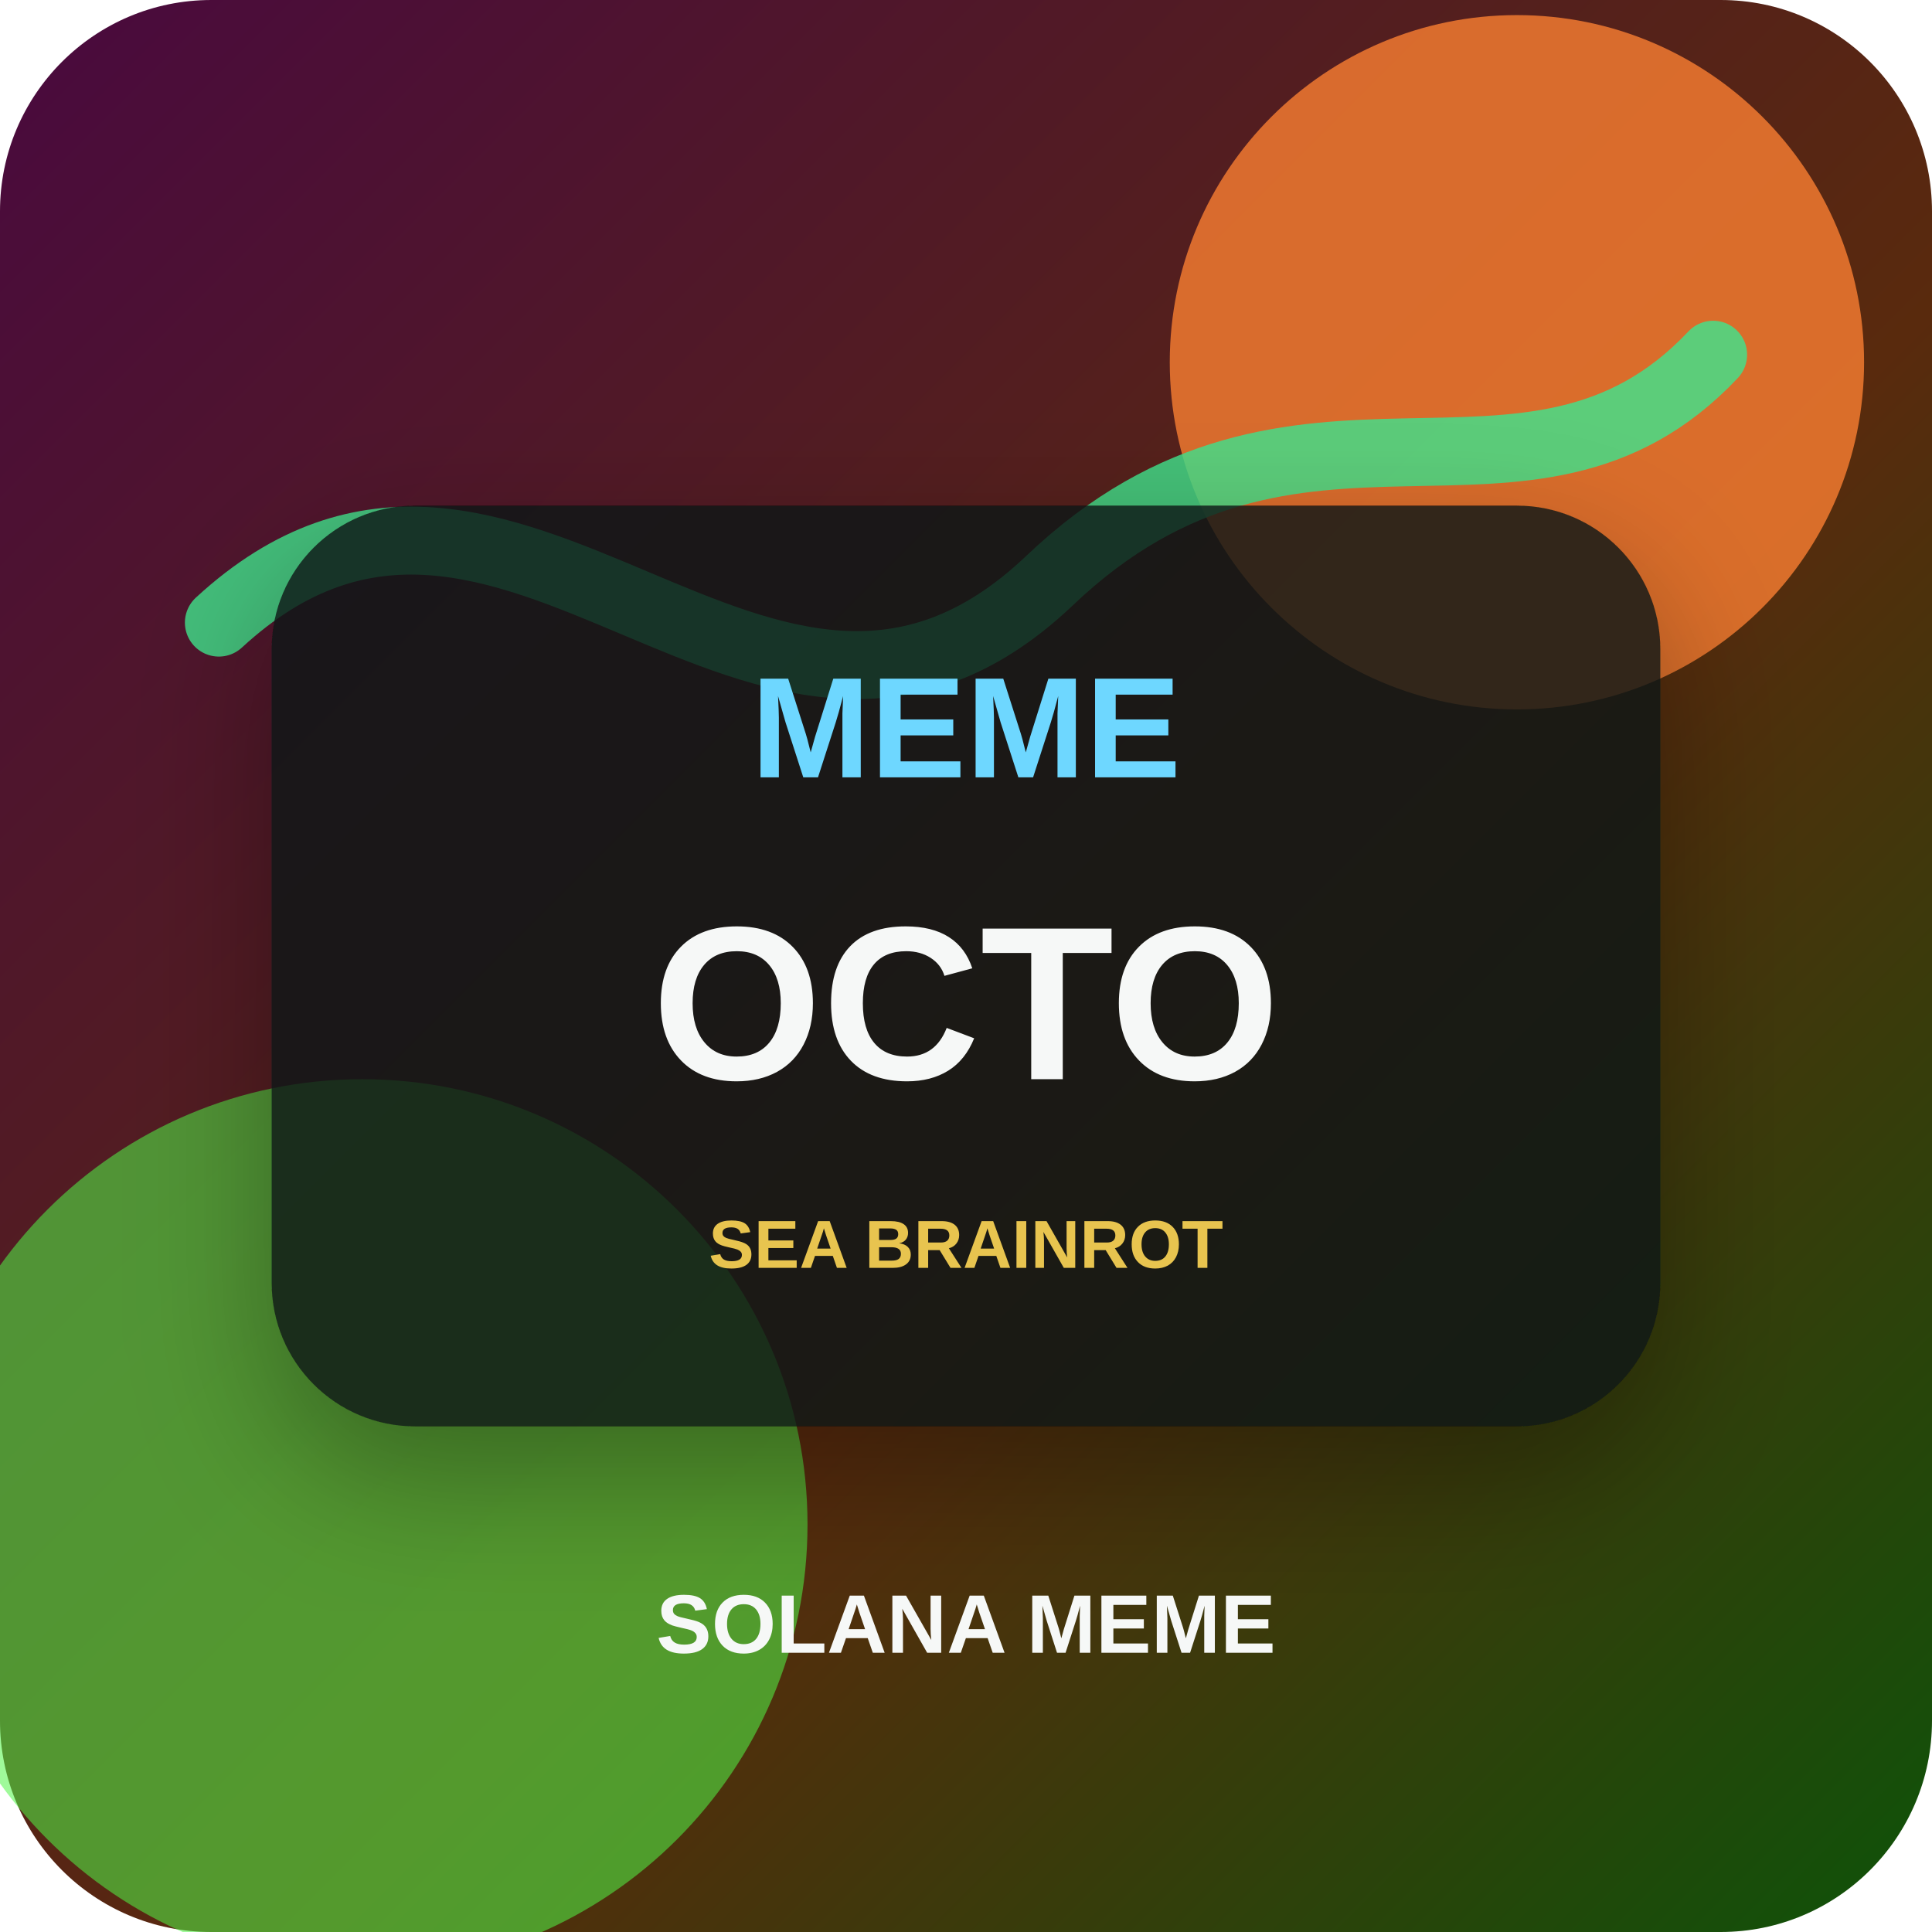
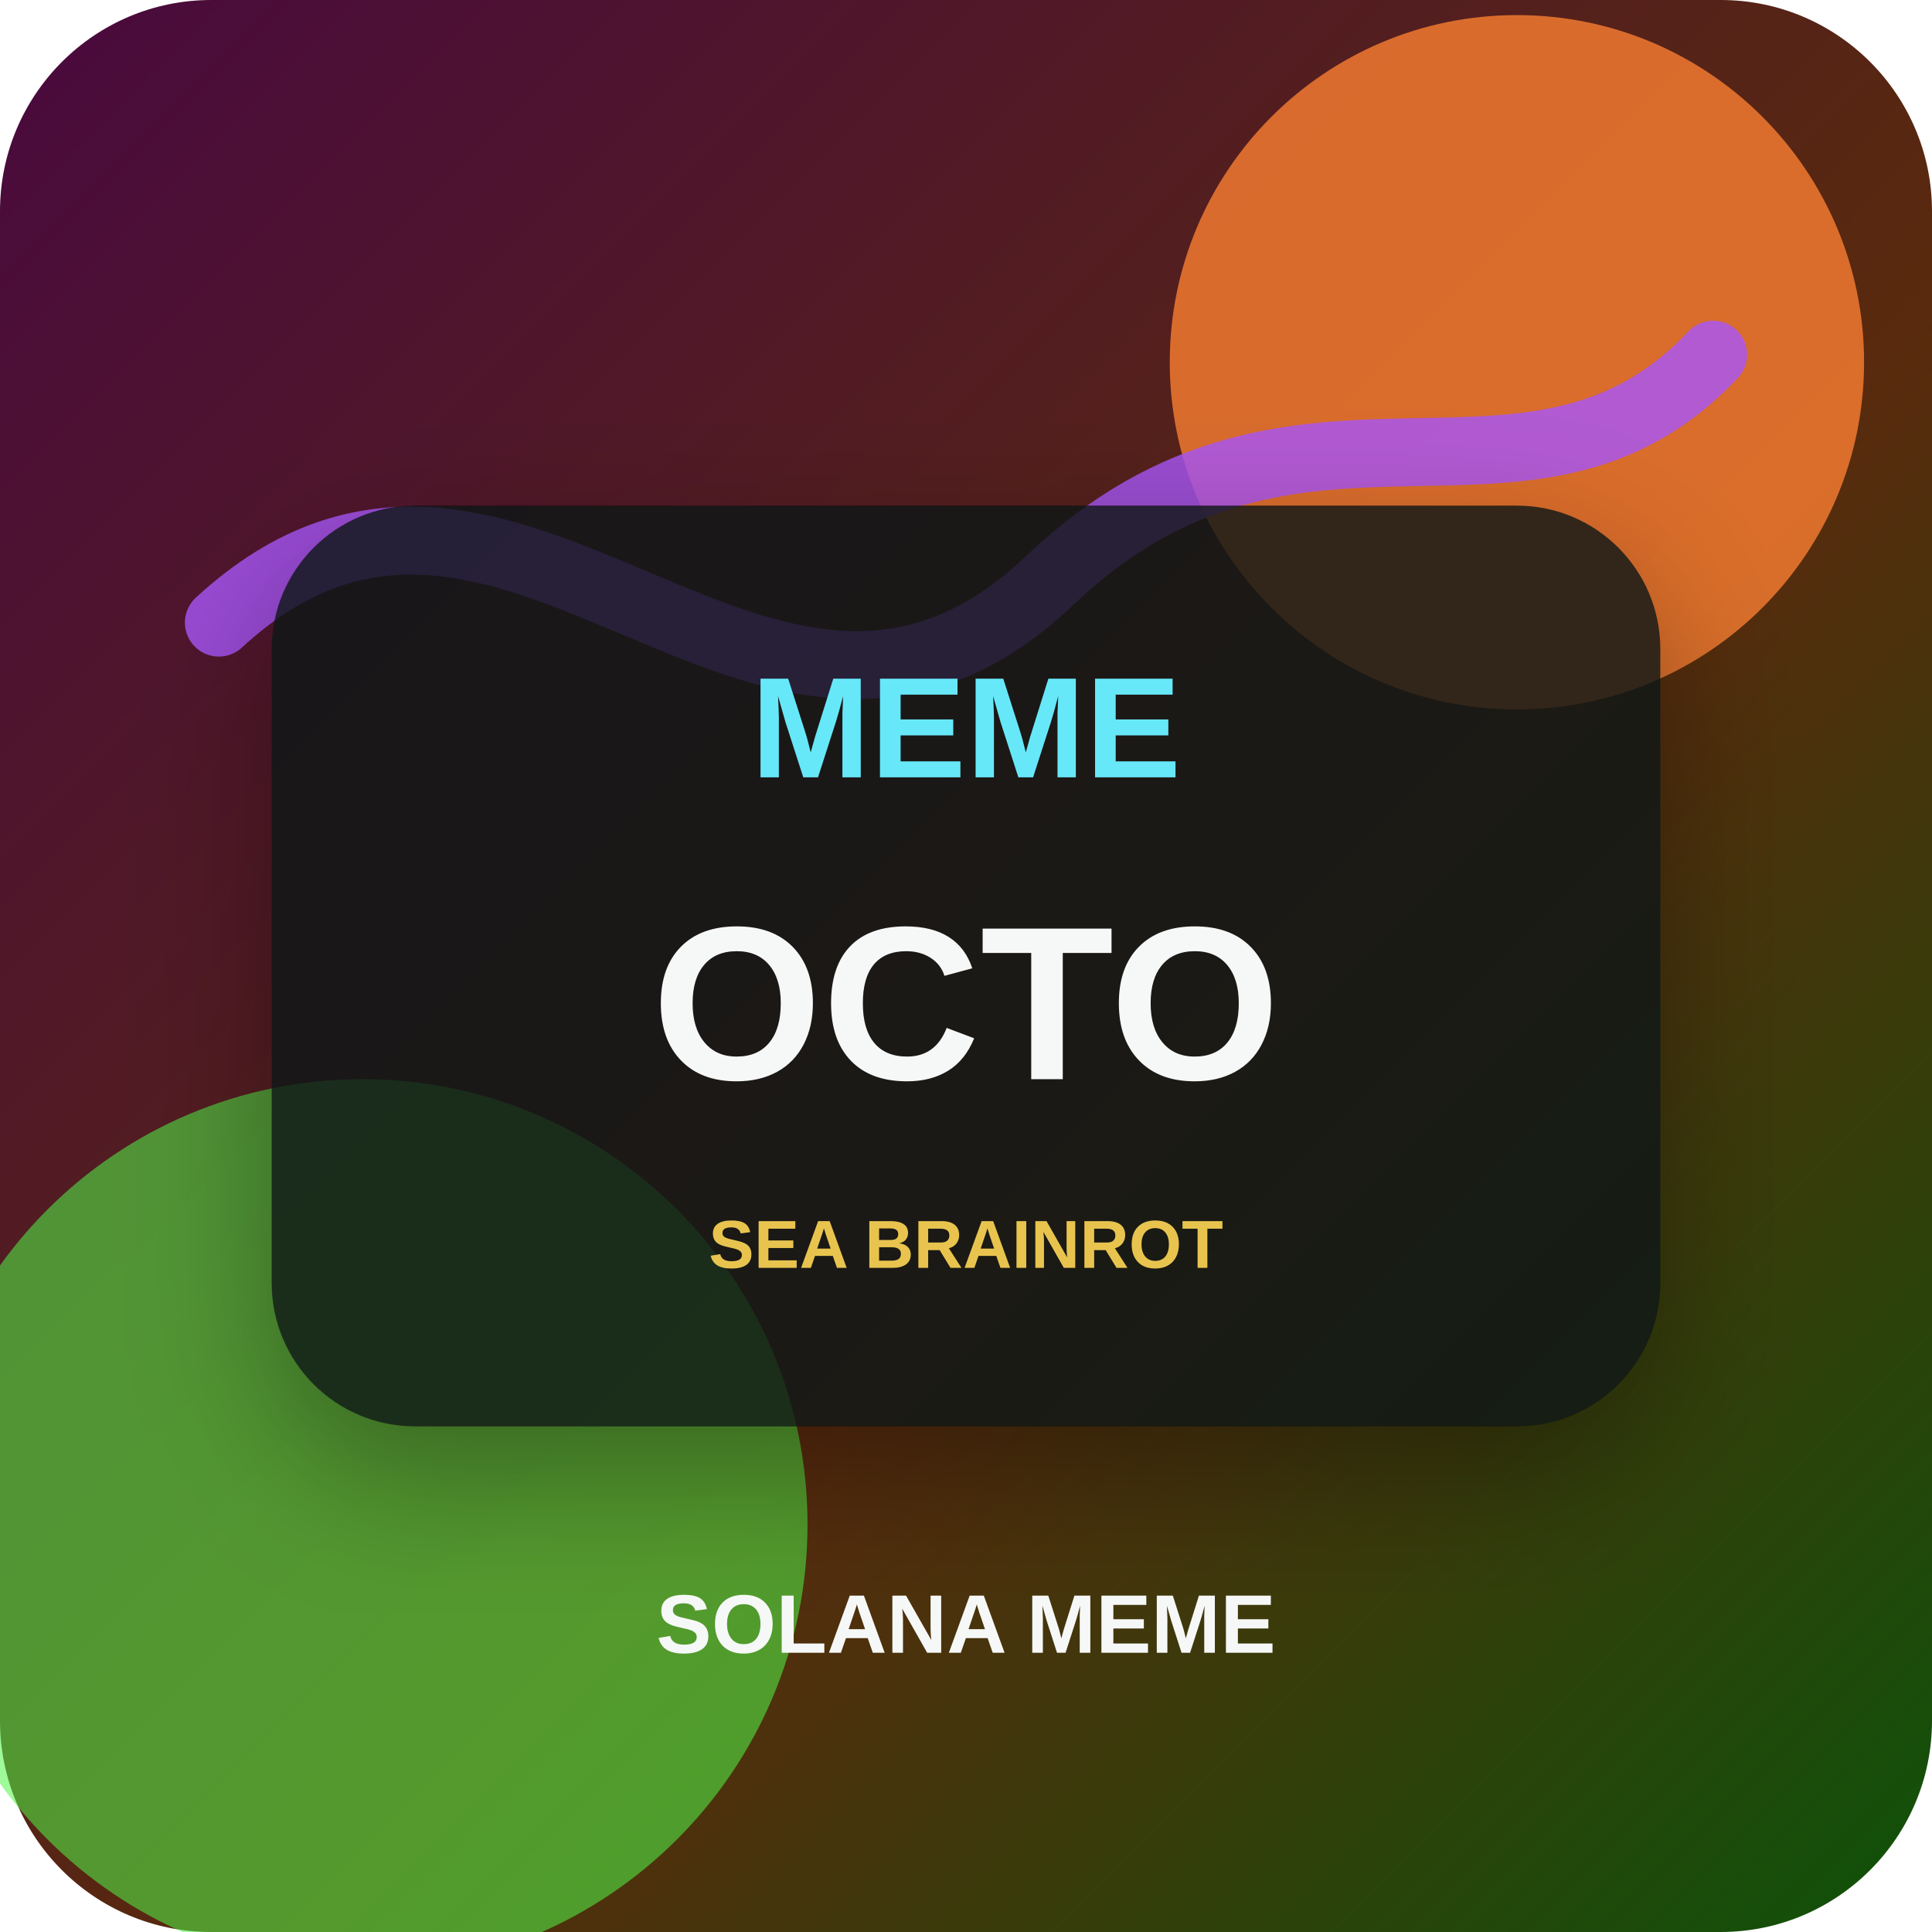
<svg xmlns="http://www.w3.org/2000/svg" viewBox="0 0 512 512" role="img" aria-label="Blueberrinni Octopusini token art">
  <defs>
    <linearGradient id="bg" x1="0" y1="0" x2="1" y2="1">
      <stop offset="0" stop-color="hsl(309 78% 16%)" />
      <stop offset="0.58" stop-color="hsl(23 74% 20%)" />
      <stop offset="1" stop-color="hsl(117 80% 18%)" />
    </linearGradient>
    <filter id="shadow" x="-20%" y="-20%" width="140%" height="140%">
      <feDropShadow dx="0" dy="14" stdDeviation="18" flood-color="#000" flood-opacity=".38" />
    </filter>
  </defs>
  <rect width="512" height="512" rx="56" fill="url(#bg)" />
  <circle cx="402" cy="96" r="92" fill="hsl(23 92% 58%)" opacity=".82" />
  <circle cx="96" cy="404" r="118" fill="hsl(117 90% 62%)" opacity=".55" />
-   <path d="M58 165 C135 94 202 226 278 154 C344 91 405 146 454 94" fill="none" stroke="#41e28b" stroke-width="18" stroke-linecap="round" opacity=".82" />
+   <path d="M58 165 C135 94 202 226 278 154 C344 91 405 146 454 94" fill="none" stroke="#a855f7" stroke-width="18" stroke-linecap="round" opacity=".82" />
  <rect x="72" y="134" width="368" height="244" rx="38" fill="#0f1412" opacity=".82" filter="url(#shadow)" />
-   <text x="256" y="206" text-anchor="middle" font-family="Arial, Helvetica, sans-serif" font-size="38" font-weight="900" fill="#6ed7ff">MEME</text>
+   <text x="256" y="206" text-anchor="middle" font-family="Arial, Helvetica, sans-serif" font-size="38" font-weight="900" fill="#67e8f9">MEME</text>
  <text x="256" y="286" text-anchor="middle" font-family="Arial, Helvetica, sans-serif" font-size="58" font-weight="900" fill="#f6f8f7">OCTO</text>
  <text x="256" y="336" text-anchor="middle" font-family="Arial, Helvetica, sans-serif" font-size="18" font-weight="800" fill="#e8c44f">SEA BRAINROT</text>
  <text x="256" y="438" text-anchor="middle" font-family="Arial, Helvetica, sans-serif" font-size="22" font-weight="900" fill="#f6f8f7">SOLANA MEME</text>
</svg>
